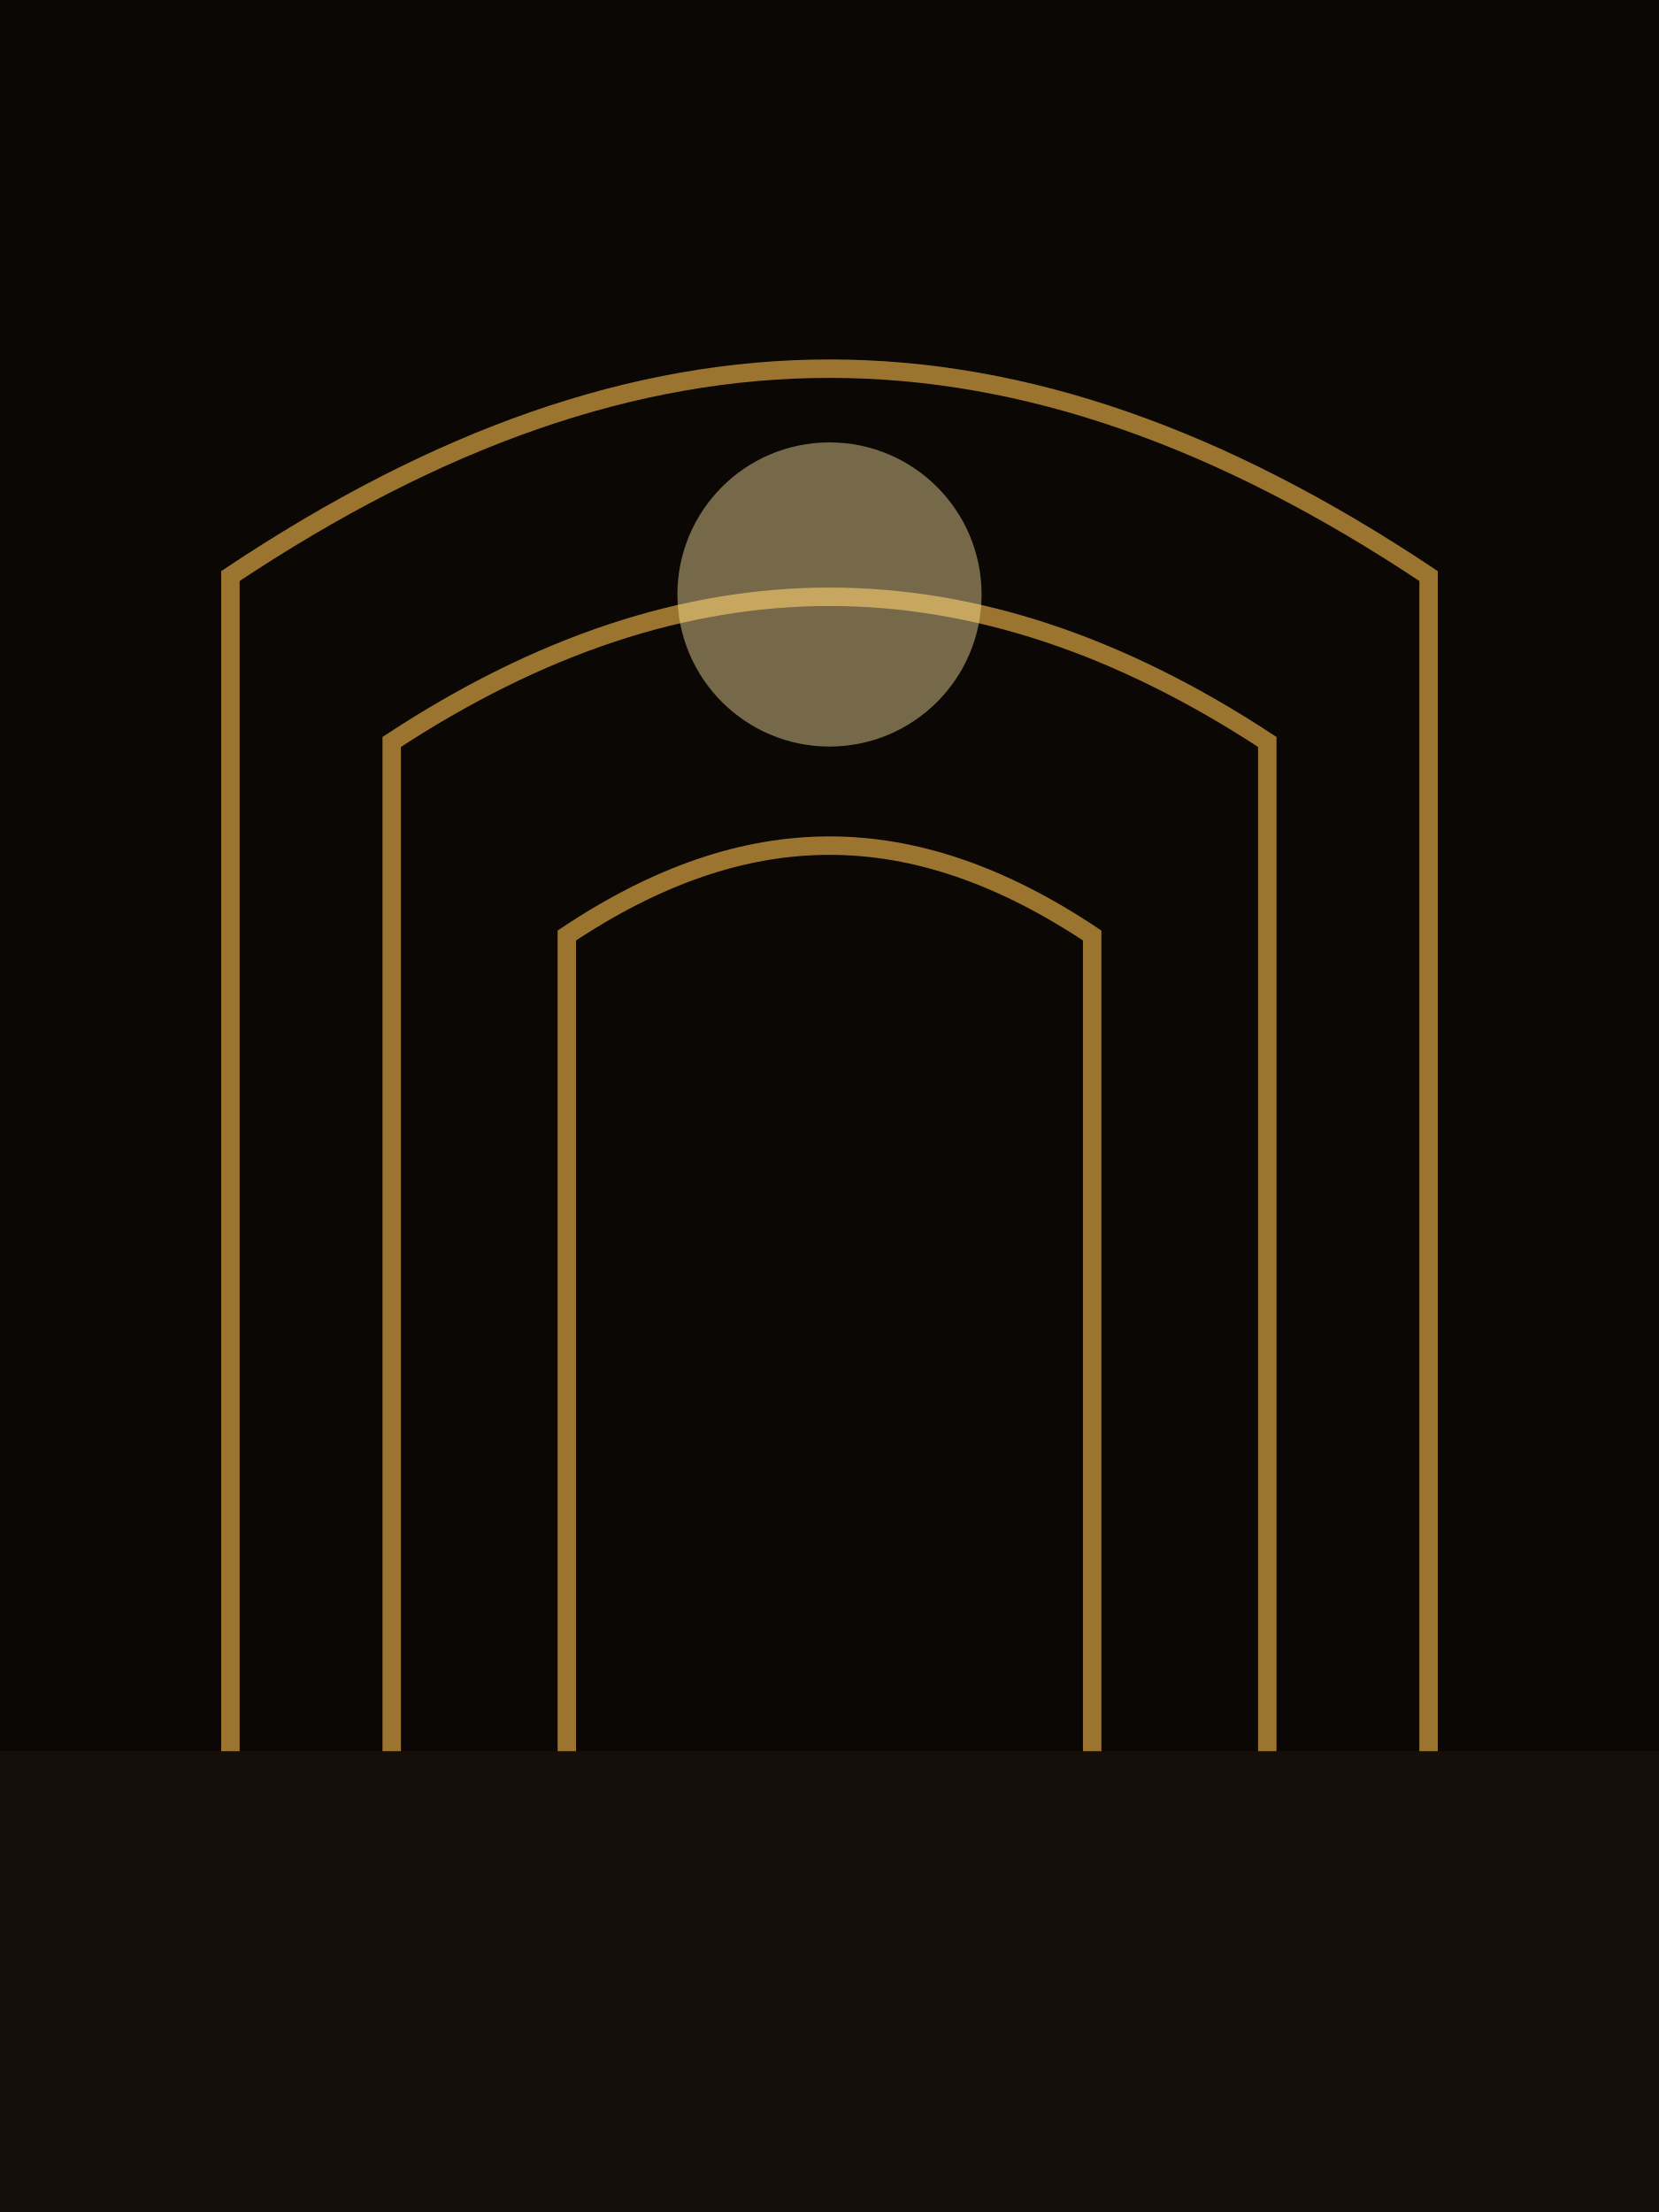
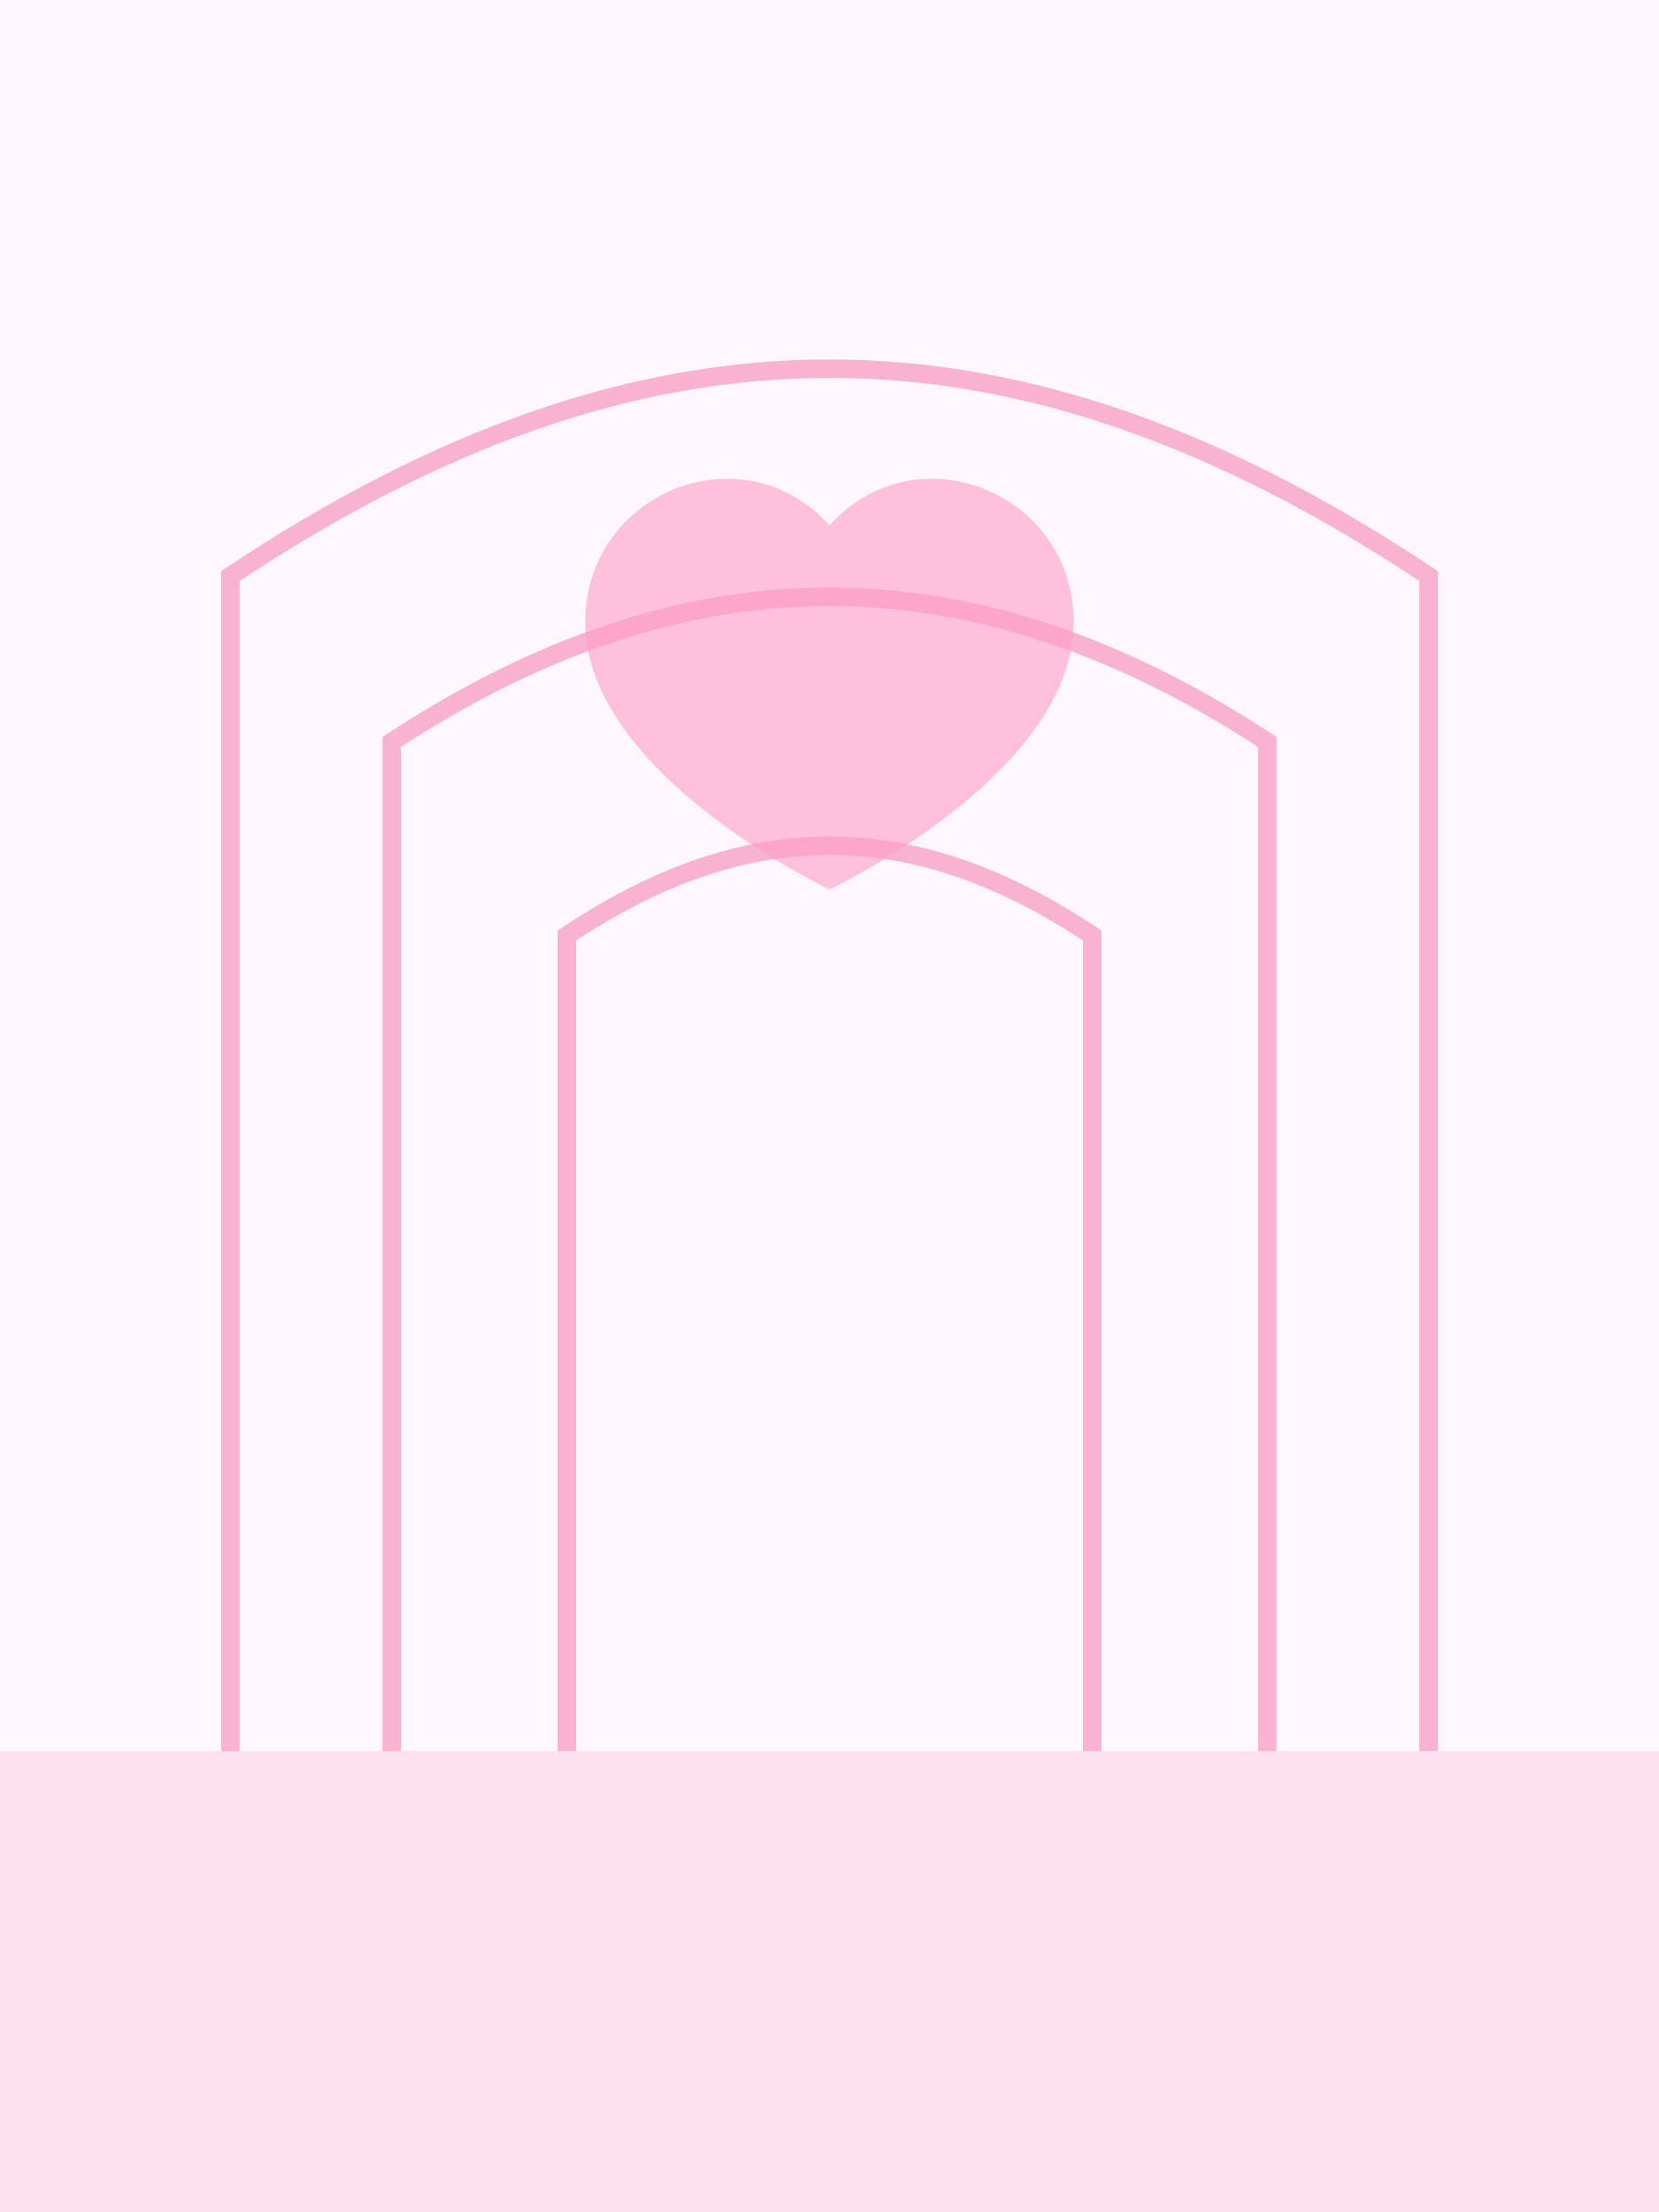
- <svg xmlns="http://www.w3.org/2000/svg" viewBox="0 0 720 960" role="img" aria-label="Luxury wedding stage">
-   <rect width="720" height="960" fill="#0b0705" />
-   <path d="M0 760h720v200H0z" fill="#160e09" />
-   <g fill="none" stroke="#d9a441" stroke-width="8" opacity=".7">
+ <svg xmlns="http://www.w3.org/2000/svg" viewBox="0 0 720 960" role="img" aria-label="Romantic wedding stage">
+   <rect width="720" height="960" fill="#fff7fb" />
+   <path d="M0 760h720v200H0z" fill="#ffe1ed" />
+   <g fill="none" stroke="#f05f9f" stroke-width="8" opacity=".45">
    <path d="M100 760V250c180-120 340-120 520 0v510" />
    <path d="M170 760V322c128-84 252-84 380 0v438" />
    <path d="M246 760V406c78-52 150-52 228 0v354" />
  </g>
-   <circle cx="360" cy="258" r="66" fill="#ffe7a0" opacity=".44" />
+   <path d="M360 228c-38-42-106-14-106 42 0 66 106 116 106 116s106-50 106-116c0-56-68-84-106-42z" fill="#ff9ec8" opacity=".62" />
</svg>
